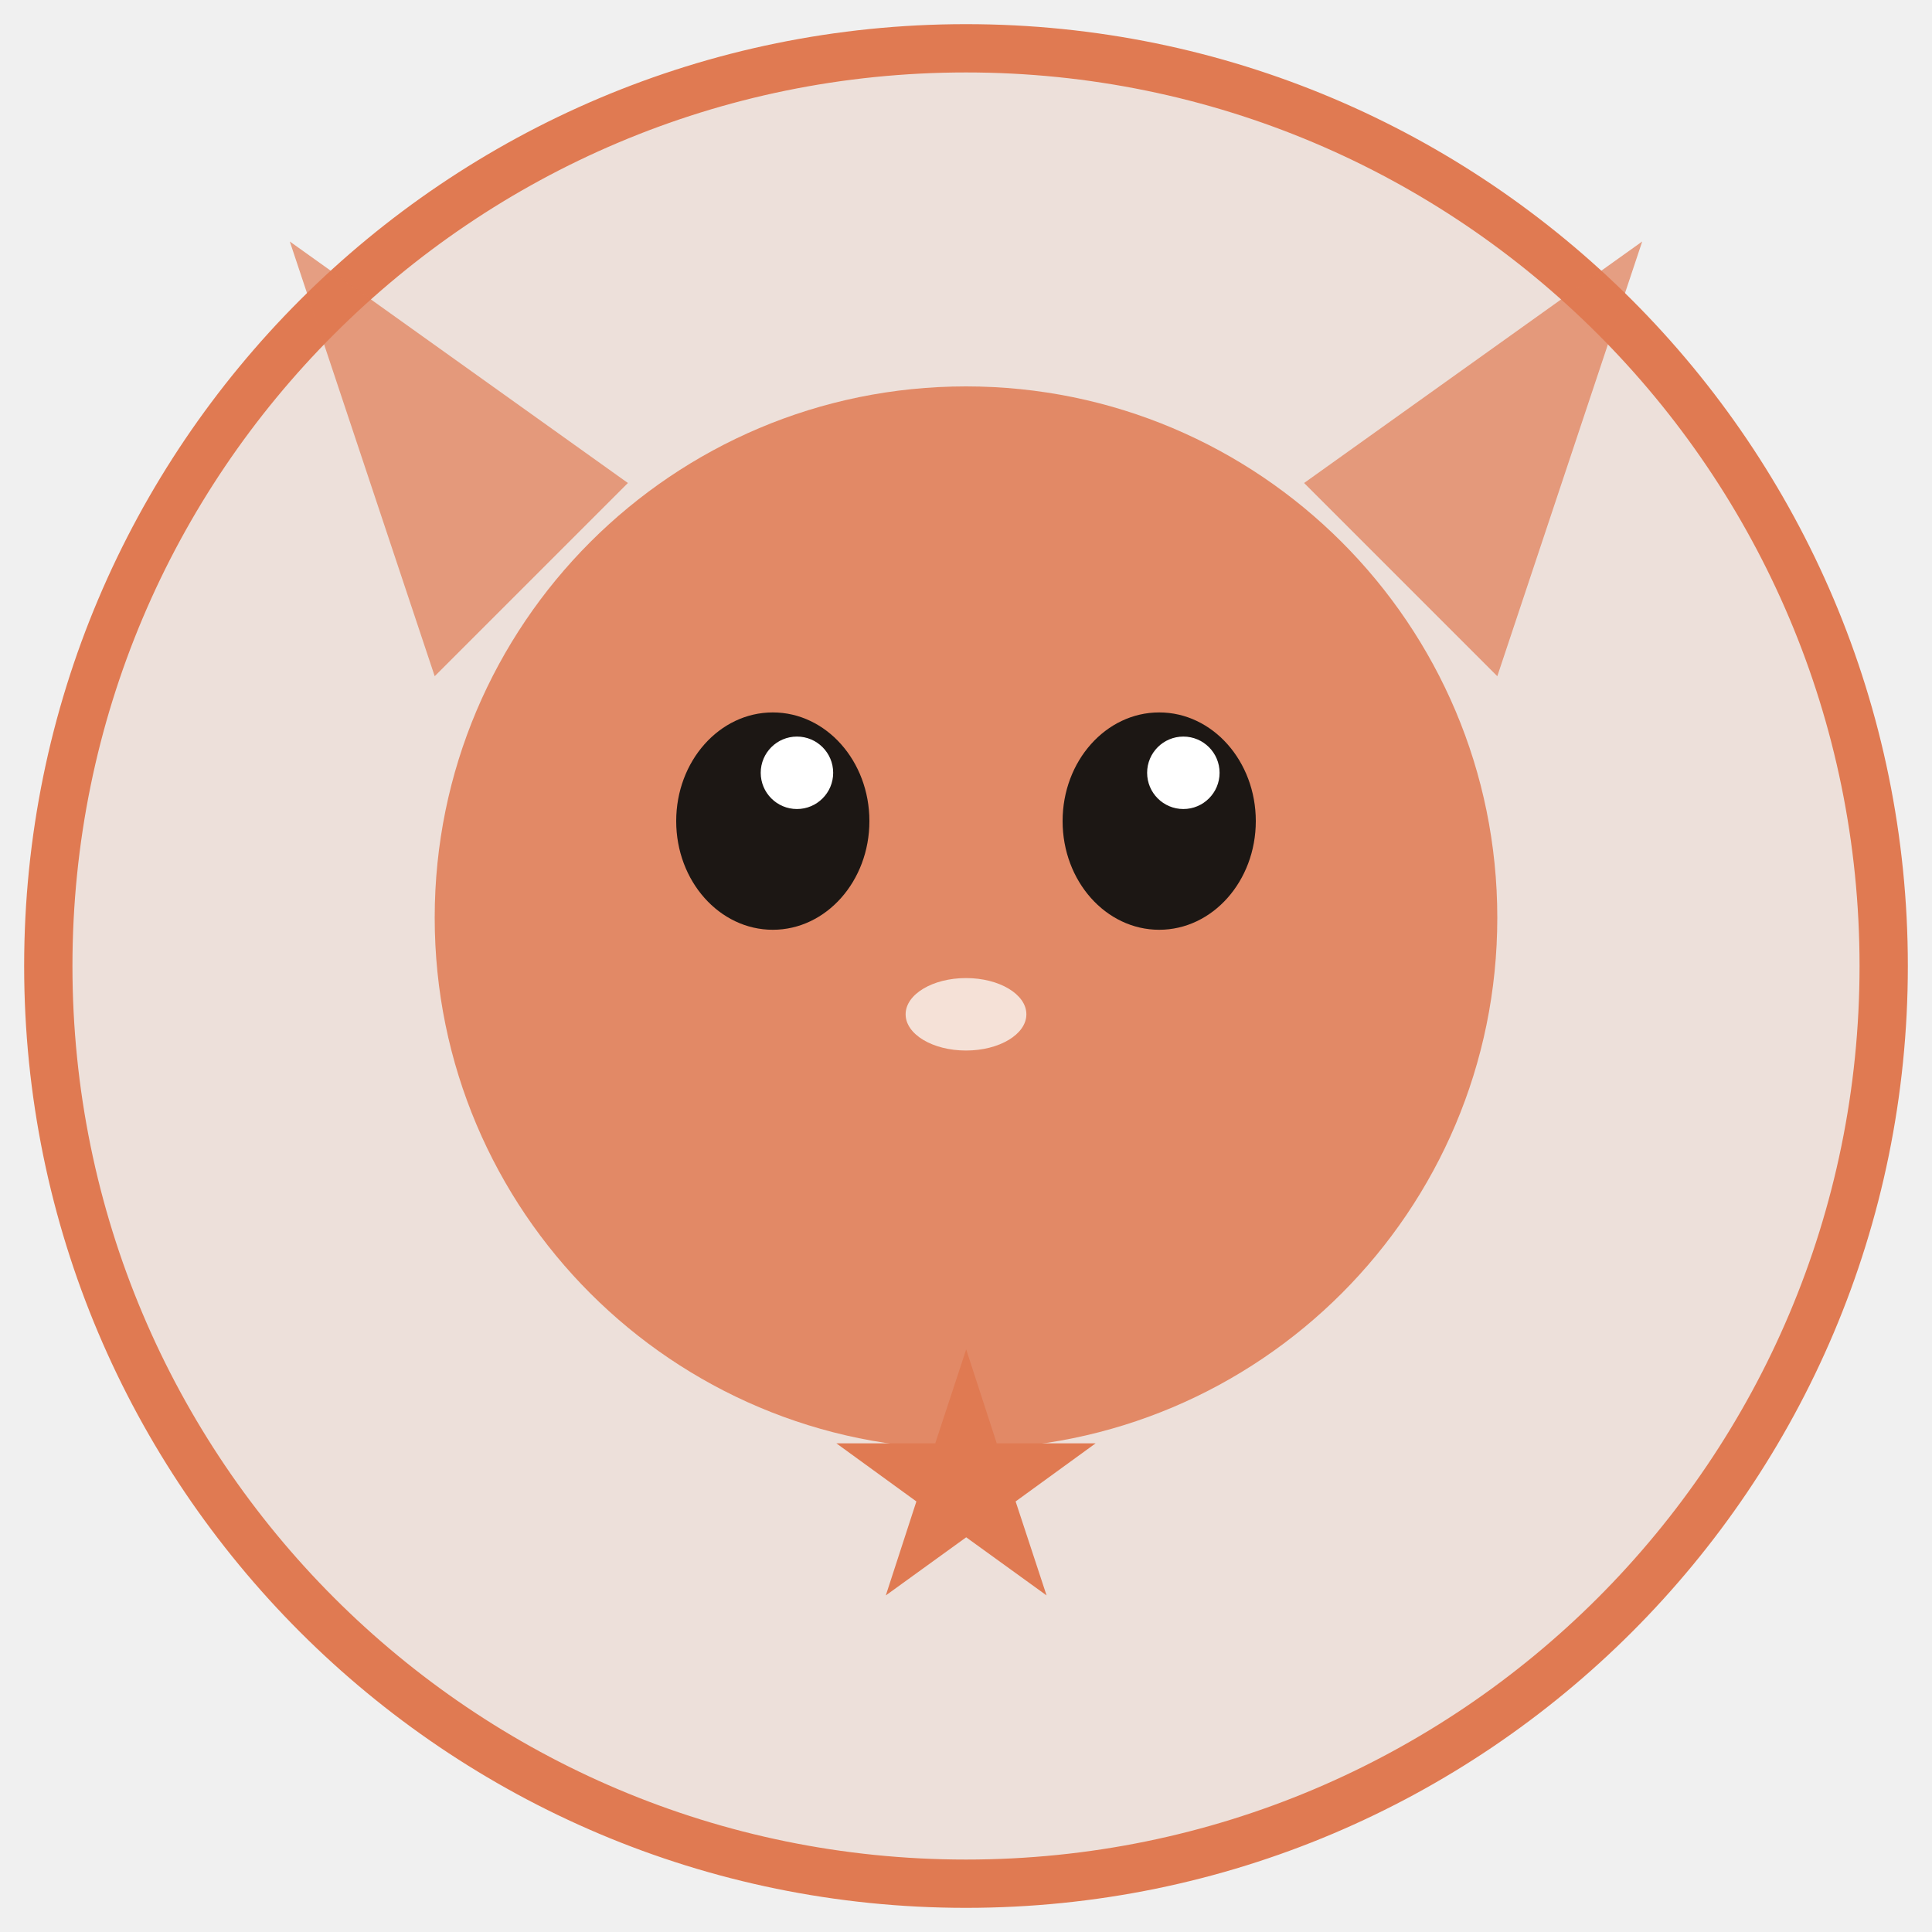
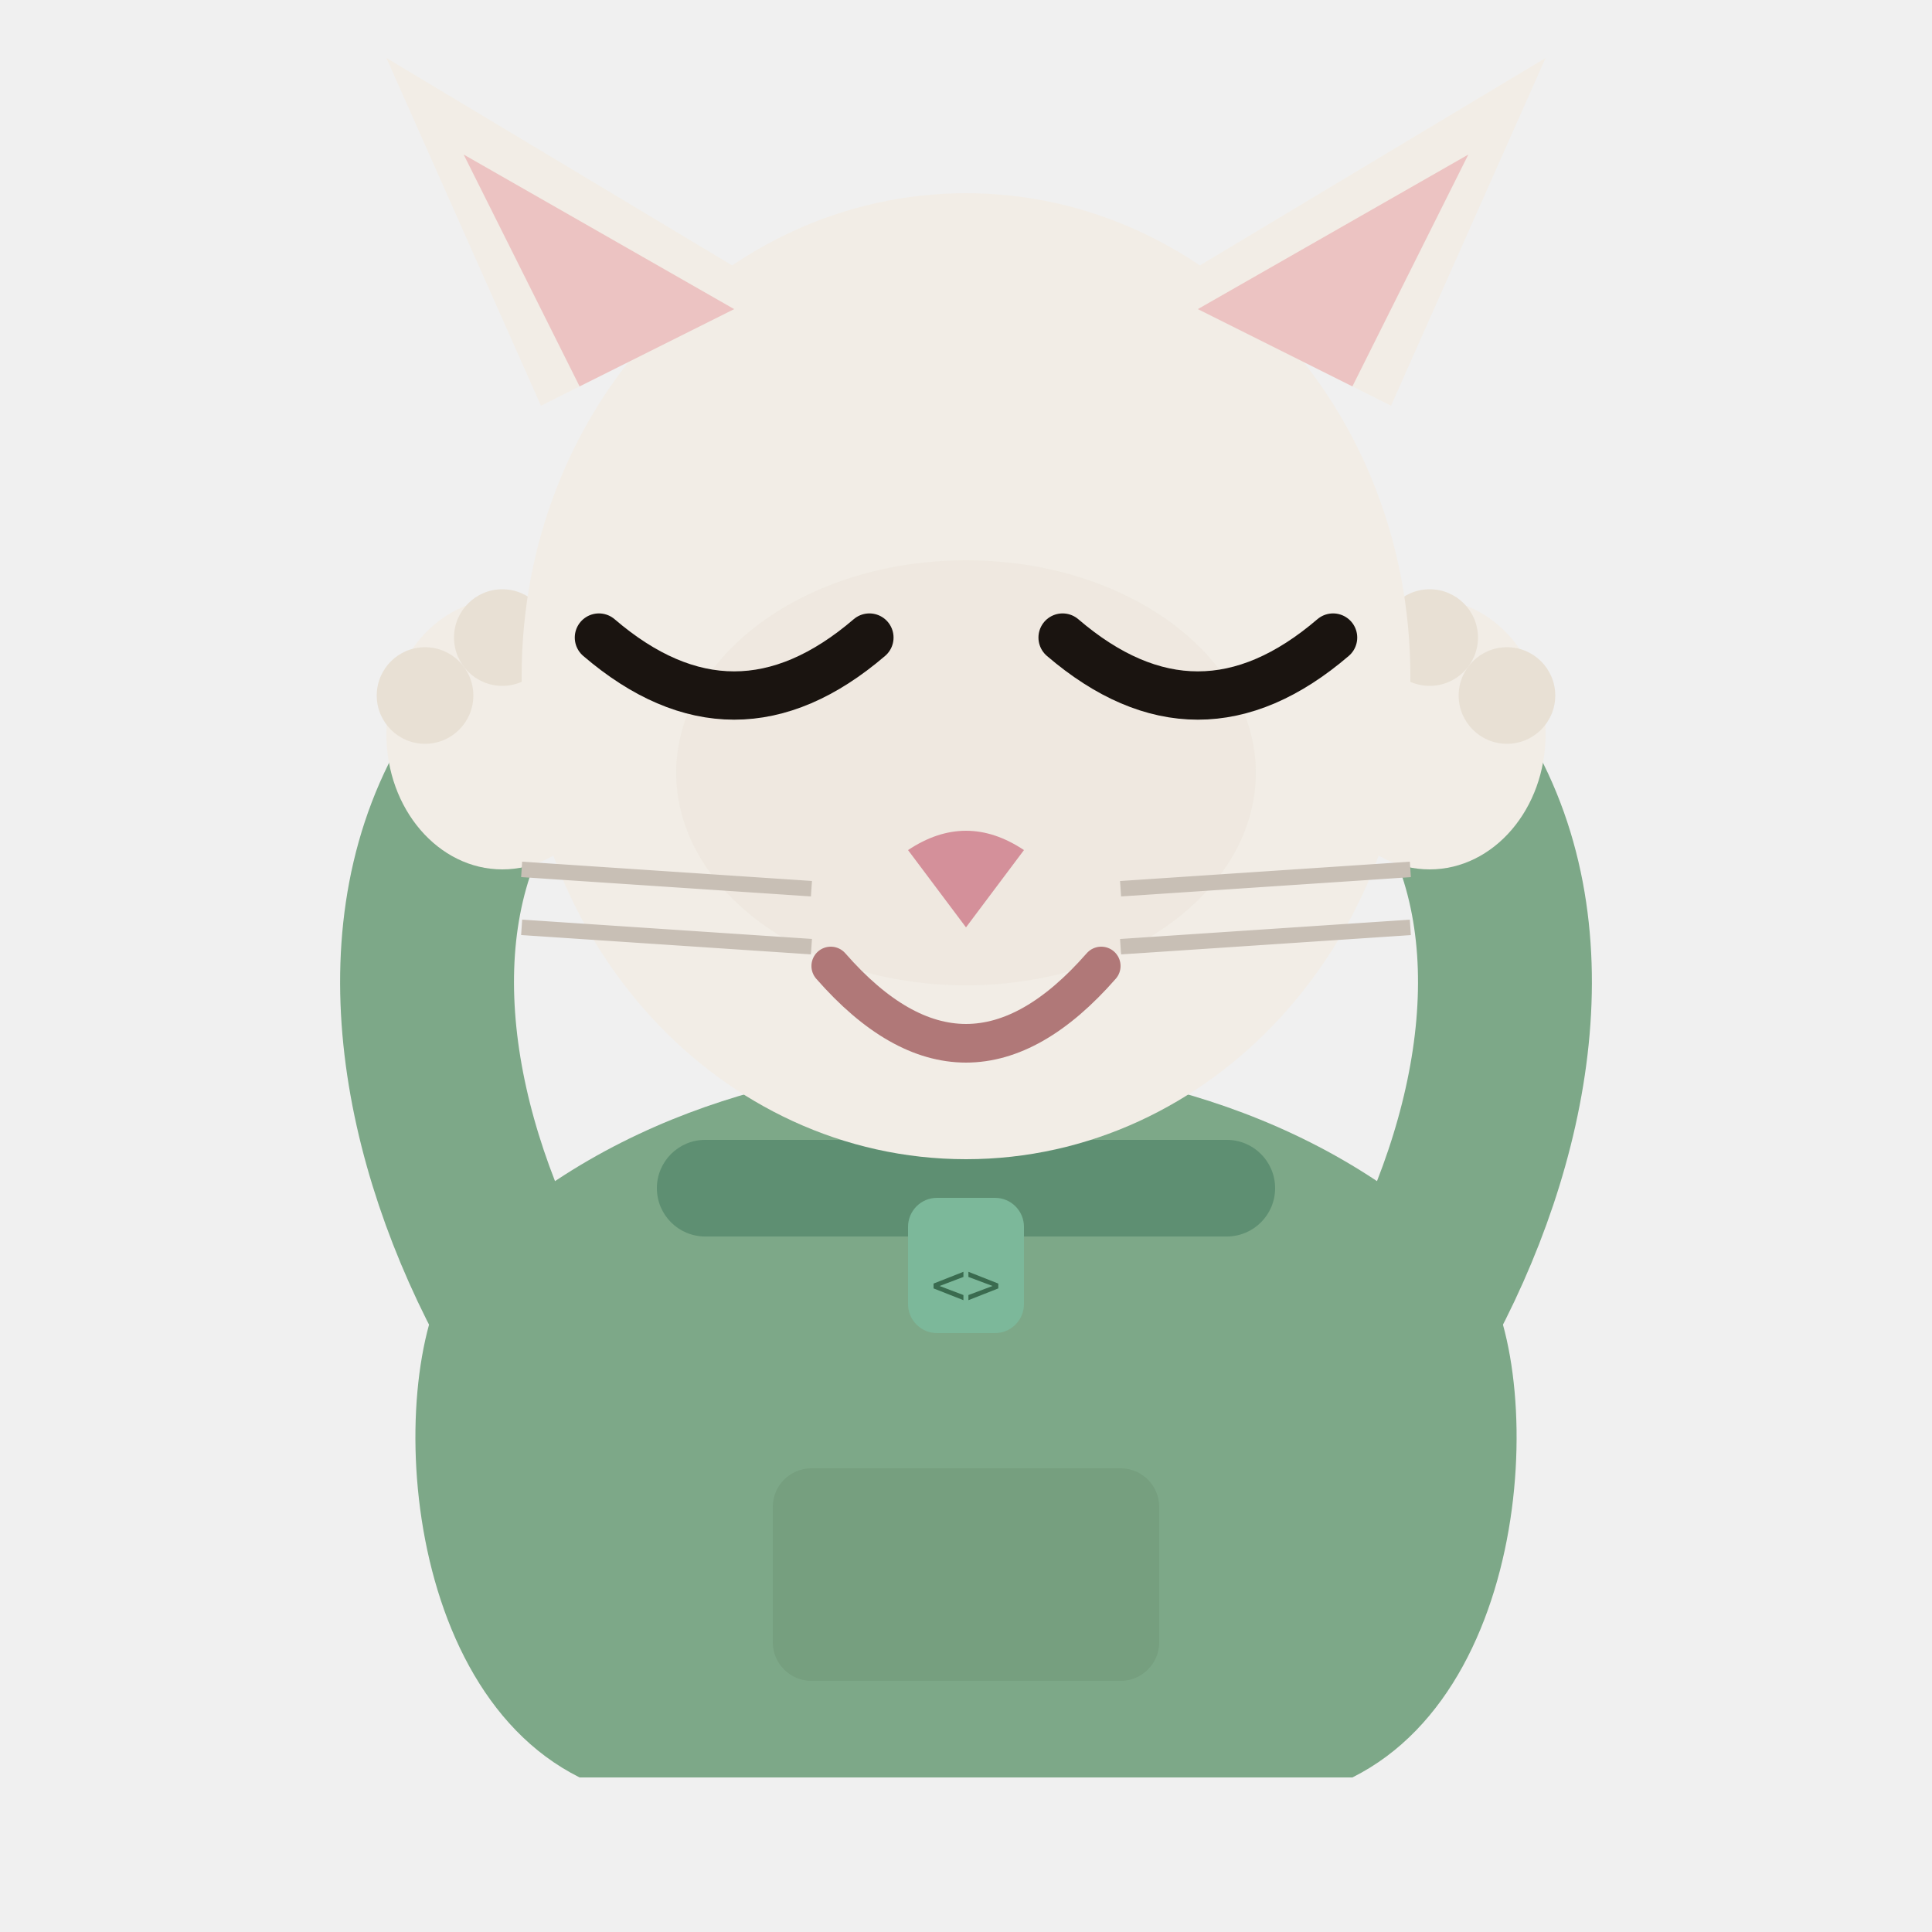
- <svg xmlns="http://www.w3.org/2000/svg" viewBox="0 0 80 80" width="80" height="80" role="img" aria-label="Junior Casey (celebrate)">
-   <circle cx="40" cy="40" r="38" fill="#E07A5222" stroke="#E07A52" stroke-width="2" />
-   <polygon points="18,28 12,10 26,20" fill="#E07A52" opacity="0.7" />
-   <polygon points="62,28 68,10 54,20" fill="#E07A52" opacity="0.7" />
-   <circle cx="40" cy="38" r="22" fill="#E07A52" opacity="0.85" />
-   <ellipse cx="32" cy="34" rx="4" ry="4.5" fill="#1C1714" />
-   <ellipse cx="48" cy="34" rx="4" ry="4.5" fill="#1C1714" />
-   <circle cx="33" cy="32" r="1.5" fill="#fff" />
-   <circle cx="49" cy="32" r="1.5" fill="#fff" />
-   <ellipse cx="40" cy="42" rx="2.5" ry="1.5" fill="#FAF8F4" opacity="0.8" />
-   <text x="40" y="66" text-anchor="middle" font-family="system-ui" font-size="14" fill="#E07A52">★</text>
+ <svg xmlns="http://www.w3.org/2000/svg" viewBox="0 0 100 100" width="100" height="100" role="img" aria-label="Junior Casey — celebrate">
+   <path d="M24,65 C20,69 20,87 30,92 L70,92 C80,87 80,69 76,65 C68,57 57,55 50,55 C43,55 32,57 24,65 Z" fill="#7DA888" />
+   <rect x="40" y="76" width="20" height="11" rx="2" fill="#6B9070" opacity="0.4" />
+   <path d="M27,68 C22,59 20,48 25,40" stroke="#7DA888" stroke-width="9" fill="none" stroke-linecap="round" />
+   <ellipse cx="26" cy="38" rx="6" ry="7" fill="#F2EDE6" />
+   <circle cx="22" cy="36" r="2.5" fill="#E8E0D4" />
+   <circle cx="26" cy="33" r="2.5" fill="#E8E0D4" />
+   <circle cx="30" cy="36" r="2.5" fill="#E8E0D4" />
+   <path d="M73,68 C78,59 80,48 75,40" stroke="#7DA888" stroke-width="9" fill="none" stroke-linecap="round" />
+   <ellipse cx="74" cy="38" rx="6" ry="7" fill="#F2EDE6" />
+   <circle cx="70" cy="36" r="2.5" fill="#E8E0D4" />
+   <circle cx="74" cy="33" r="2.5" fill="#E8E0D4" />
+   <circle cx="78" cy="36" r="2.5" fill="#E8E0D4" />
+   <rect x="34" y="59" width="32" height="5" rx="2.5" fill="#5E8F72" />
+   <rect x="47" y="62" width="6" height="7" rx="1.5" fill="#7CB89A" />
+   <text x="50" y="67.5" text-anchor="middle" font-family="monospace" font-size="3" fill="#3A6B4F">&lt;&gt;</text>
+   <ellipse cx="50" cy="35" rx="23" ry="25" fill="#F2EDE6" />
+   <ellipse cx="50" cy="40" rx="15" ry="11" fill="#E8E0D4" opacity="0.35" />
+   <path d="M28,21 L20,3 L40,15 Z" fill="#F2EDE6" />
+   <path d="M30,20 L24,8 L38,16 Z" fill="#EAB5B5" opacity="0.75" />
+   <path d="M72,21 L80,3 L60,15 Z" fill="#F2EDE6" />
+   <path d="M70,20 L76,8 L62,16 Z" fill="#EAB5B5" opacity="0.75" />
+   <path d="M31,33 Q38,39 45,33" stroke="#1A1410" stroke-width="2.5" fill="none" stroke-linecap="round" />
+   <path d="M55,33 Q62,39 69,33" stroke="#1A1410" stroke-width="2.5" fill="none" stroke-linecap="round" />
+   <path d="M47,44 L50,48 L53,44 Q50,42 47,44 Z" fill="#D4909A" />
+   <path d="M43,50 Q50,58 57,50" stroke="#B07878" stroke-width="2" fill="none" stroke-linecap="round" />
+   <line x1="27" y1="45" x2="42" y2="46" stroke="#C8BFB5" stroke-width="0.8" />
+   <line x1="27" y1="48" x2="42" y2="49" stroke="#C8BFB5" stroke-width="0.8" />
+   <line x1="58" y1="46" x2="73" y2="45" stroke="#C8BFB5" stroke-width="0.8" />
+   <line x1="58" y1="49" x2="73" y2="48" stroke="#C8BFB5" stroke-width="0.8" />
</svg>
